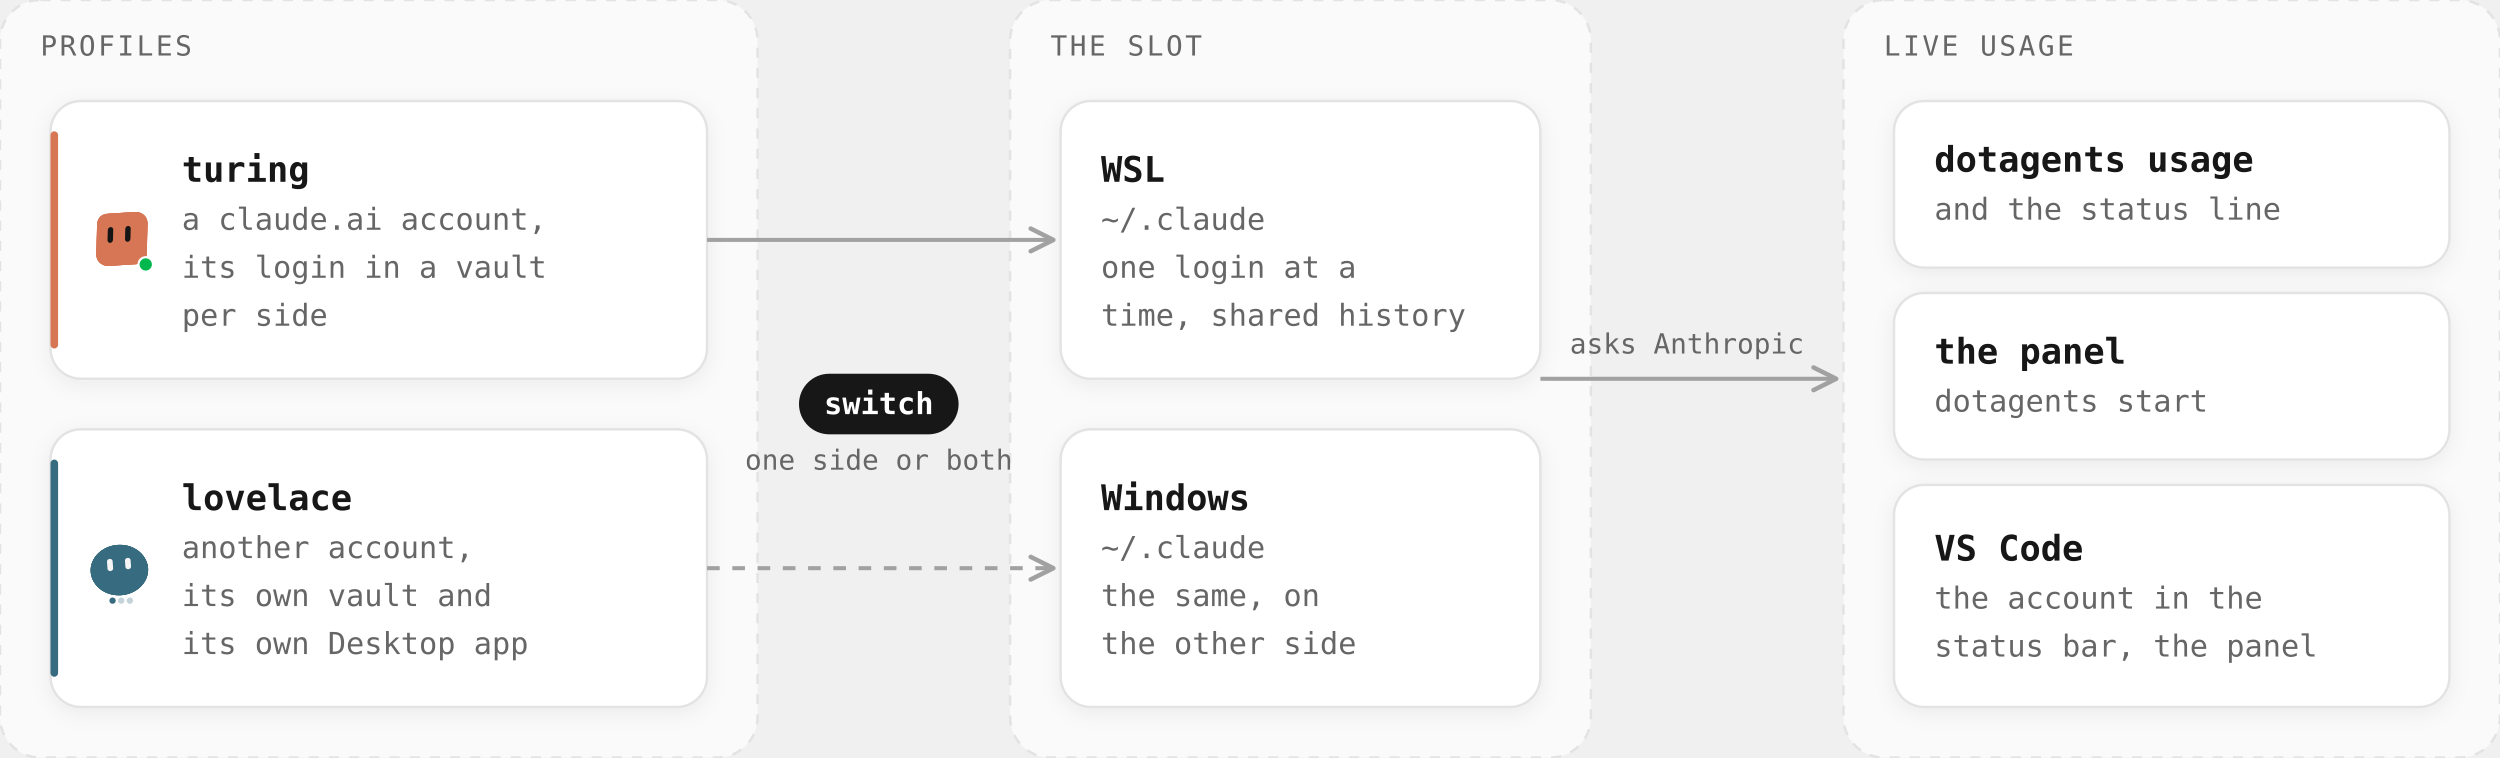
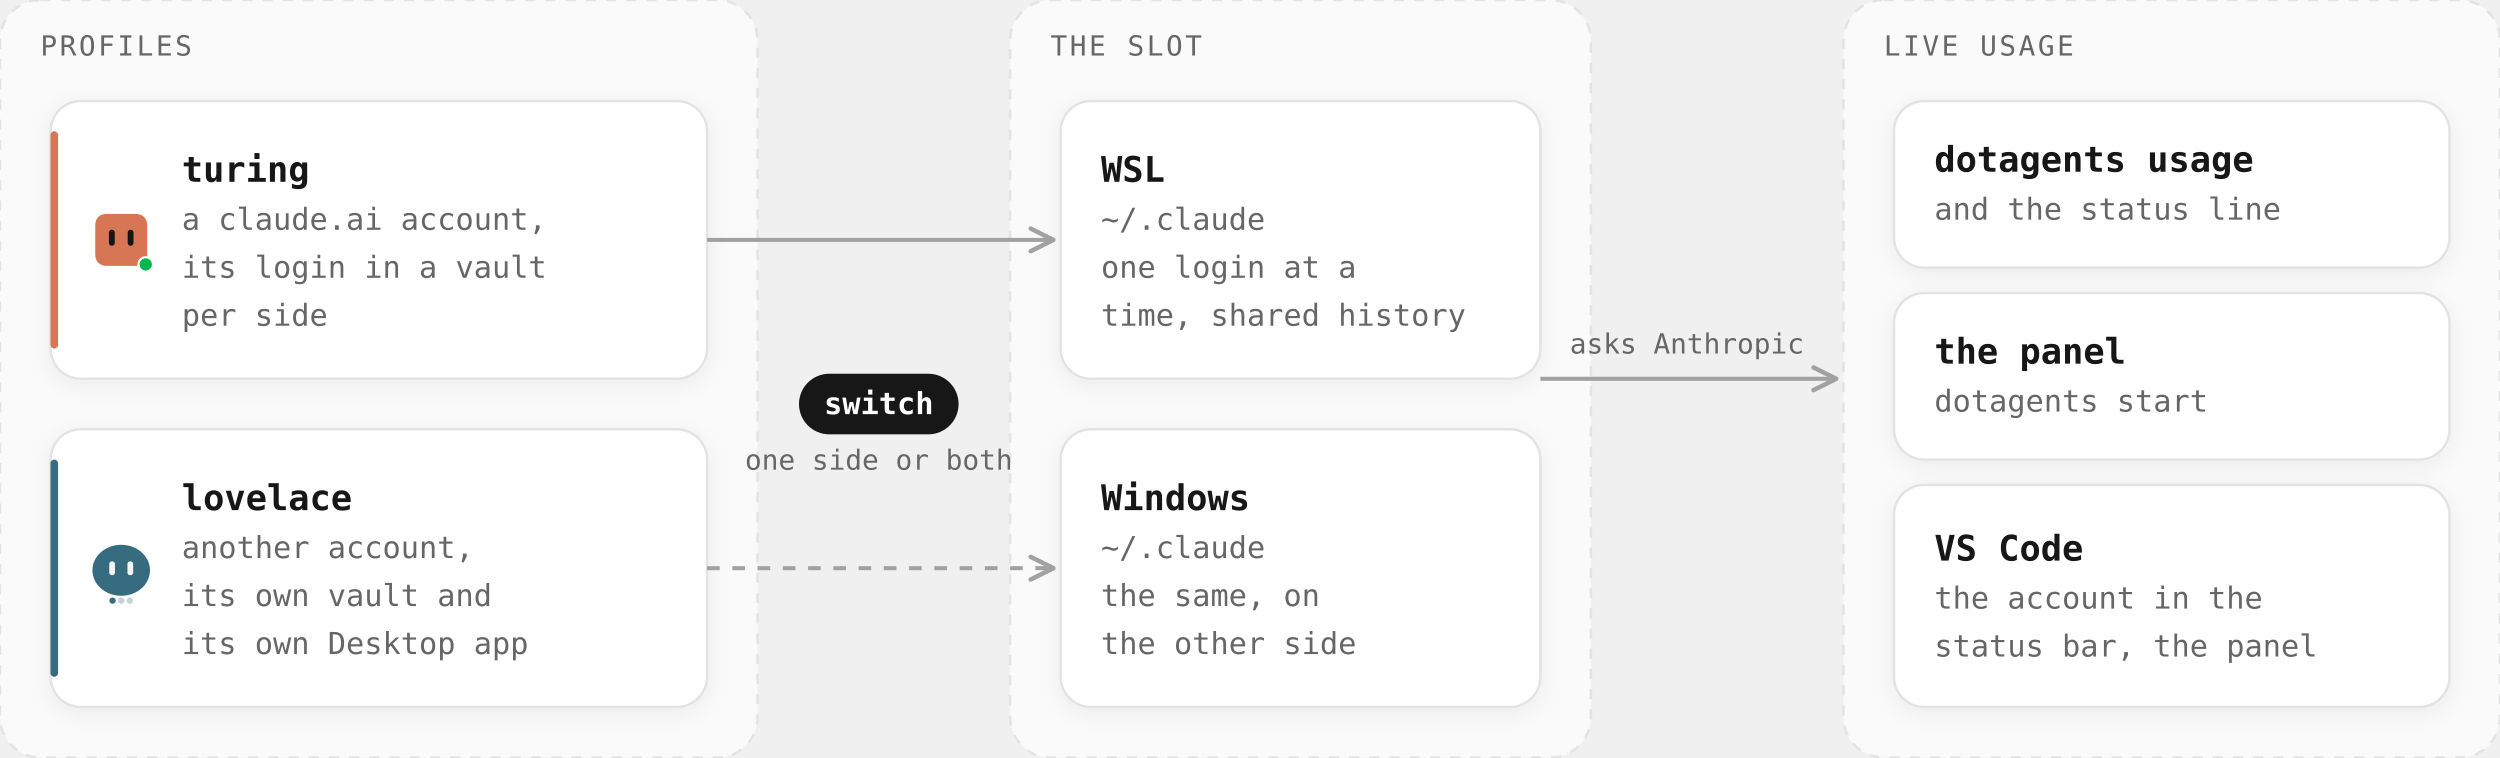
<svg xmlns="http://www.w3.org/2000/svg" width="990" height="300" viewBox="0 0 990 300" role="img" aria-label="Several accounts, one view: switch puts a profile's login in each side's slot, and the usage of every account shows in the terminal, the panel and VS Code" font-family="ui-monospace, 'Geist Mono', SFMono-Regular, Menlo, Consolas, monospace">
  <defs>
    <filter id="shadow" x="-10%" y="-10%" width="120%" height="140%">
      <feDropShadow dx="0" dy="2" stdDeviation="4" flood-color="#000000" flood-opacity="0.06" />
    </filter>
    <marker id="head" viewBox="0 0 10 10" refX="8" refY="5" markerWidth="7" markerHeight="7" orient="auto-start-reverse">
      <path d="M1 1L9 5L1 9" fill="none" stroke="#a1a1a1" stroke-width="1.6" stroke-linecap="round" stroke-linejoin="round" />
    </marker>
  </defs>
  <rect x="0" y="0" width="300" height="300" rx="16" fill="#fafafa" stroke="#e3e3e3" stroke-dasharray="4 4" />
  <text x="16" y="22" font-size="11" letter-spacing="1" fill="#666666">PROFILES</text>
  <g filter="url(#shadow)">
    <rect x="20" y="40" width="260" height="110" rx="12" fill="#ffffff" stroke="#e3e3e3" />
  </g>
  <rect x="20" y="52" width="3" height="86" rx="1.5" fill="#D77655" />
  <svg x="32" y="79" width="32" height="32" viewBox="-6 -6 112 112" overflow="visible">
-     <defs>
-       <path id="oba-at-1a1sl87-f0-5" d="M26.5 19.49q-.9.21-1.57.46t-1.35.64-1.04.68-.67.6-.76.92-.68 1.04-.41.88-.37 1.12-.33 1.57-.19 1.8-.03 21.38.12 21.37.32 1.8.39 1.36.4.9.71 1.12.95 1.11.79.68.9.56 1.03.5.9.32 1.12.28 1.35.21 1.35.1 21.15.01 21.37-.12 1.8-.32 1.36-.39.9-.4 1.12-.71 1.01-.82.68-.79.71-1.12.54-1.12.3-.9.25-1.13.17-1.13.09-1.35.04-20.7-.03-20.47-.14-1.57-.35-1.8-.53-1.58-.74-1.35-.88-1.12-.66-.65-.68-.5-.9-.53-.9-.4-.9-.3-1.58-.3-2.03-.21-20.7-.04-20.47.03-1.35.1-1.58.28Z" fill-rule="evenodd" />
-       <path id="oba-at-1a1sl87-f0-6" d="M25.16 18.69q-.9.29-1.58.62t-1.35.81-1.15.96-.96 1.15-.72 1.12-.42.9-.38 1.13-.38 1.8-.22 2.02-.04 20.7.03 20.7.11 1.57.17 1.13.27 1.13.36 1.12.4.9.5.9.57.81.74.8.87.77 1.12.72 1.15.57 1.13.38 1.35.33 1.35.2 1.35.09 20.47.02 20.7-.03 1.57-.11 1.13-.17 1.36-.36 1.35-.46.9-.45 1.12-.77 1.1-.97.75-.91.68-1.13.54-1.13.31-.9.27-1.13.22-1.35.11-1.57.03-20.7-.02-20.47-.09-1.35-.15-1.13-.33-1.35-.43-1.35-.42-.9-.72-1.12-.83-1.04-.8-.74-.9-.65-.9-.5-.9-.4-1.12-.36-1.13-.27-1.13-.17-1.57-.11-20.7-.03-20.7.04-2.02.22-2.02.47Z" fill-rule="evenodd" />
-       <path id="oba-at-1a1sl87-f0-7" d="M27.63 17.1q-.67.08-1.12.17t-1.13.27-1.13.35-1.23.57-1.12.62-.79.59-.76.68-.68.76-.66.9-.52.9-.5 1.12-.4 1.12-.27 1.13-.22 1.35-.12 1.57-.04 20.7.03 20.7.11 1.57.21 1.35.33 1.36.37 1.13.4.9.67 1.12 1.02 1.3 1.03.99.9.66 1.12.63 1.57.63 1.58.44 1.35.22 1.57.12 20.7.04 20.7-.03 1.57-.11 1.35-.21 1.36-.33 1.13-.37.9-.4 1.12-.67 1.17-.89.9-.9.71-.9.67-1.12.61-1.35.46-1.58.33-1.8.14-1.57.03-20.7-.02-20.7-.12-1.57-.23-1.58-.27-1.13-.34-1-.44-1.01-.68-1.15-.72-1.01-.9-.9-1.11-.9-1.12-.67-1.09-.52-1.13-.37-1.36-.33-1.35-.21-1.57-.11-20.7-.03-20.7.04-1.57.12Z" fill-rule="evenodd" />
-       <path id="oba-at-1a1sl87-f0-8" d="M27.63 16.22q-.67.08-1.35.21t-1.48.38-1.34.47-1 .45-.91.53-.92.67-.9.8-.8.9-.67.92-.53.9-.57 1.35-.47 1.35-.26 1.13-.21 1.35-.12 1.57-.04 20.7.03 20.7.14 1.8.24 1.52.27 1.13.4 1.18.49 1.12.67 1.13 1.05 1.35 1.15 1.12 1.02.76 1.16.65 1.13.51 1.12.37 1.35.33 1.35.21 1.35.11 20.7.04 20.92-.02 1.8-.14 1.35-.2 1.13-.27 1.35-.44 1.12-.49 1.13-.67 1.35-1.04 1.05-1.05.82-1.13.67-1.13.49-1.12.44-1.35.3-1.36.2-1.35.11-1.57.03-20.7-.03-20.47-.12-1.57-.22-1.58-.33-1.35-.59-1.57-.82-1.61-.88-1.25-.9-.97-1.12-.92-1.26-.8-1.35-.62-1.27-.45-1.36-.3-1.52-.24-1.57-.11-20.7-.03-20.7.04-1.57.12Z" fill-rule="evenodd" />
-       <path id="oba-at-1a1sl87-f0-9" d="M26.05 15.73q-.45.09-1.12.27t-1.35.44-1.13.48-1.12.63-1.12.77-.9.8-.9 1-.74 1-.63 1.11-.6 1.35-.39 1.13-.31 1.35-.26 1.57-.11 1.57-.03 20.7.03 20.7.13 1.8.23 1.58.33 1.35.48 1.35.51 1.13.57.98.62.9.9.99 1.07.98.9.66 1.12.64 1.35.6 1.35.44 1.12.27 1.35.21 1.8.15 20.7.03 20.7-.03 1.8-.13 1.58-.23 1.35-.33 1.33-.47 1.13-.51.92-.52.94-.66.96-.83.86-.91.82-1.12.76-1.34.51-1.13.38-1.12.33-1.35.23-1.58.13-1.57.03-20.7-.03-20.93-.11-1.57-.21-1.35-.39-1.58-.44-1.35-.52-1.12-.64-1.12-.61-.85-.76-.87-.9-.85-1.12-.82-1.12-.67-1.13-.51-1.35-.48-1.35-.33-1.58-.23-1.8-.13-20.7-.03-20.7.03-1.8.15-1.35.21Z" fill-rule="evenodd" />
-       <path id="oba-at-1a1sl87-f0-10" d="M28.75 14.8q-.45.02-1.35.13t-1.57.25-1.35.34-1.35.47-1.12.5-1.07.62-1.13.79-1.01.9-.86.95-.79 1.13-.66 1.13-.5 1.12-.47 1.35-.34 1.35-.25 1.57-.14 1.8-.03 20.7.03 20.7.12 1.8.23 1.58.33 1.35.55 1.57.6 1.35.56.94.77 1.05 1 1.09.9.81.8.58 1.13.66 1.35.63 1.35.47 1.58.37 1.57.25 1.57.11 20.7.03 20.7-.03 1.8-.12 1.58-.23 1.35-.33 1.35-.44 1.13-.48 1.29-.77 1.57-1.19 1.18-1.18.87-1.15.77-1.29.6-1.35.44-1.35.33-1.35.23-1.58.12-1.8.03-20.7-.03-20.7-.11-1.57-.2-1.35-.37-1.58-.52-1.57-.5-1.12-.66-1.13-.8-1.13-.96-1.03-1.04-.93-1.12-.76-1.12-.64-.9-.4-1.13-.38-1.58-.41-1.57-.28-1.8-.12-21.38-.03-20.7.03Z" fill-rule="evenodd" />
-       <path id="oba-at-1a1sl87-f0-11" d="M29.2 14.37q-.9.03-1.8.14t-1.57.24-1.35.33-1.35.46-1.12.49-.77.4-.9.57-1.03.78-.9.84-.89 1.02-.73 1.01-.64 1.13-.61 1.35-.46 1.35-.33 1.35-.24 1.57-.14 1.8-.03 20.7.03 20.7.12 1.8.22 1.58.34 1.4.54 1.57.56 1.3.66 1.13.8 1.13 1.03 1.09 1.11.98.9.64 1.02.59 1.35.6 1.46.51 1.35.33 1.57.24 1.8.14 20.7.03 20.7-.03 1.8-.12 1.58-.22 1.58-.39 1.55-.53 1.12-.51 1.15-.67 1.13-.8.98-.9 1.05-1.21.8-1.13.51-.9.51-1.12.54-1.57.39-1.58.22-1.58.12-1.8.03-20.7-.03-20.7-.14-1.8-.24-1.57-.33-1.35-.46-1.35-.53-1.22-.72-1.26-.9-1.25-.9-.98-.9-.81-1.13-.8-1.35-.76-1.35-.58-1.35-.44-1.12-.28-1.35-.21-2.03-.16-20.93-.04-20.7.03Z" fill-rule="evenodd" />
-       <path id="oba-at-1a1sl87-f0-12" d="M26.06 14.46q-.9.16-1.58.36t-1.35.45-1.57.73-1.35.78-.98.74-.98.89-.82.91-.8 1.12-.66 1.11-.59 1.35-.56 1.58-.33 1.35-.24 1.57-.14 1.8-.03 20.7.03 20.7.16 2.03.28 1.8.35 1.35.47 1.35.5 1.12.71 1.21.93 1.3.96 1.04 1.1.95 1.06.75.92.53 1.35.59 1.58.56 1.35.33 1.57.24 1.8.14 20.7.03 20.7-.03 2.03-.16 1.8-.28 1.35-.35 1.35-.47 1.12-.5 1.33-.8 1.63-1.25 1.15-1.15.85-1.12.8-1.33.62-1.35.53-1.57.39-1.58.22-1.58.12-1.8.03-20.7-.03-20.7-.14-1.8-.24-1.57-.33-1.35-.45-1.35-.47-1.12-.41-.81-.56-.9-.74-.99-.98-1.06-1.06-.96-.9-.65-1.07-.62-1.35-.62-1.41-.5-1.58-.39-1.57-.26-1.8-.12-20.93-.05-20.7.03-1.57.11-1.57.24Z" fill-rule="evenodd" />
-       <path id="oba-at-1a1sl87-f0-13" d="M25.83 14.41q-.67.13-1.35.32t-1.58.55-1.35.59-.9.51-.72.48-.81.65-.98.9-.8.9-.78 1.08-.67 1.12-.61 1.39-.55 1.58-.32 1.35-.24 1.57-.14 1.8-.03 20.7.03 20.7.16 2.03.27 1.8.34 1.35.47 1.35.5 1.12.76 1.27.96 1.35.9.98 1.04.9 1.12.8 1 .58 1.24.55 1.58.55 1.46.36 1.57.24 1.8.14 20.7.03 20.7-.03 2.03-.16 1.8-.27 1.35-.34 1.35-.47 1.12-.5 1.1-.63.9-.59.7-.56.79-.71.71-.79.84-1.12.82-1.35.62-1.35.5-1.46.38-1.58.24-1.69.12-1.8.03-20.7-.03-20.7-.14-1.8-.24-1.57-.32-1.35-.55-1.58-.59-1.35-.67-1.12-.8-1.13-1.03-1.11-1.12-1.01-1.13-.77-1.13-.64-1.12-.5-1.35-.47-1.58-.38-1.57-.26-1.8-.12-20.93-.04-20.7.03-1.8.14-1.57.24Z" fill-rule="evenodd" />
-       <path id="oba-at-1a1sl87-f0-14" d="M30 14L70 14C80 14 86 20 86 30L86 70C86 80 80 86 70 86L30 86C20 86 14 80 14 70L14 30C14 20 20 14 30 14Z" />
-     </defs>
-     <g transform="matrix(0.9917 0.0266 -0.0271 1.0115 2.75 -3.22)" fill="#d77655">
-       <use href="#oba-at-1a1sl87-f0-5" transform="matrix(0.9369 -0.083 0 0.9714 7.42 8.3)" />
-       <use href="#oba-at-1a1sl87-f0-6" transform="matrix(0.9369 -0.083 0 0.9714 7.09 8.09)" />
-       <use href="#oba-at-1a1sl87-f0-7" transform="matrix(0.9369 -0.083 0 0.9714 6.72 7.85)" />
-       <use href="#oba-at-1a1sl87-f0-8" transform="matrix(0.9369 -0.083 0 0.9714 6.31 7.6)" />
-       <use href="#oba-at-1a1sl87-f0-9" transform="matrix(0.9369 -0.083 0 0.9714 5.87 7.32)" />
-       <use href="#oba-at-1a1sl87-f0-10" transform="matrix(0.9369 -0.083 0 0.9714 5.41 7.02)" />
-       <use href="#oba-at-1a1sl87-f0-11" transform="matrix(0.9369 -0.083 0 0.9714 4.93 6.72)" />
-       <use href="#oba-at-1a1sl87-f0-12" transform="matrix(0.9369 -0.083 0 0.9714 4.44 6.4)" />
-       <use href="#oba-at-1a1sl87-f0-13" transform="matrix(0.9369 -0.083 0 0.9714 3.94 6.09)" />
-       <use href="#oba-at-1a1sl87-f0-14" transform="matrix(0.9369 -0.083 0 0.9714 3.15 5.58)" />
-       <use href="#oba-at-1a1sl87-f0-13" transform="matrix(0.9369 -0.083 0 0.9714 2.37 5.08)" />
-       <use href="#oba-at-1a1sl87-f0-12" transform="matrix(0.9369 -0.083 0 0.9714 1.87 4.77)" />
-       <use href="#oba-at-1a1sl87-f0-11" transform="matrix(0.9369 -0.083 0 0.9714 1.37 4.45)" />
-       <use href="#oba-at-1a1sl87-f0-10" transform="matrix(0.9369 -0.083 0 0.9714 0.89 4.15)" />
-       <use href="#oba-at-1a1sl87-f0-9" transform="matrix(0.9369 -0.083 0 0.9714 0.43 3.85)" />
-       <use href="#oba-at-1a1sl87-f0-8" transform="matrix(0.9369 -0.083 0 0.9714 0 3.57)" />
-       <use href="#oba-at-1a1sl87-f0-7" transform="matrix(0.9369 -0.083 0 0.9714 -0.41 3.31)" />
-       <use href="#oba-at-1a1sl87-f0-6" transform="matrix(0.9369 -0.083 0 0.9714 -0.78 3.08)" />
-       <use href="#oba-at-1a1sl87-f0-5" transform="matrix(0.9369 -0.083 0 0.9714 -1.12 2.86)" />
-       <g transform="matrix(0.9369 -0.083 0 0.9714 -2.61 1.91)">
-         <rect x="34.74" y="36.49" width="8.12" height="22.33" rx="4.06" fill="#151515" />
-       </g>
-       <g transform="matrix(0.9369 -0.083 0 0.9714 -2.61 1.91)">
-         <rect x="60.74" y="36.49" width="8.12" height="22.33" rx="4.06" fill="#151515" />
-       </g>
-     </g>
+     <path d="M30 14H70C80 14 86 20 86 30V70C86 80 80 86 70 86H30C20 86 14 80 14 70V30C14 20 20 14 30 14Z" fill="#D77655" />
+     <rect x="32.94" y="35.835" width="8.12" height="22.33" rx="4.06" fill="#151515" />
+     <rect x="58.94" y="35.835" width="8.12" height="22.33" rx="4.06" fill="#151515" />
    <circle cx="84" cy="84" r="10" fill="#00b84d" stroke="#ffffff" stroke-width="3" />
  </svg>
  <text x="72" y="72" font-size="14" font-weight="700" fill="#171717">turing</text>
  <text x="72" y="91" font-size="12" fill="#666666">a claude.ai account,</text>
  <text x="72" y="110" font-size="12" fill="#666666">its login in a vault</text>
  <text x="72" y="129" font-size="12" fill="#666666">per side</text>
  <g filter="url(#shadow)">
    <rect x="20" y="170" width="260" height="110" rx="12" fill="#ffffff" stroke="#e3e3e3" />
  </g>
  <rect x="20" y="182" width="3" height="86" rx="1.5" fill="#376B80" />
  <svg x="32" y="209" width="32" height="32" viewBox="-6 -6 112 112" overflow="visible">
    <g transform="translate(50 92) scale(1.05 0.93) translate(-50 -92) translate(0 0)">
-       <defs>
-         <path id="oba-al-19hy0pw-f0-7" d="M46.54 15.13q-.9.09-2.02.27t-2.25.43-2.25.59-2.02.67-2.25.93-2.25 1.07-1.8 1.03-2 1.35-1.93 1.46-1.6 1.38-1.59 1.58-1.38 1.54-1.39 1.8-1.4 2.03-1.07 1.8-1.05 2.05-.97 2.25-.7 2-.62 2.25-.5 2.25-.29 2.02-.19 2.47-.05 2.25.09 2.03.28 2.48.4 2.25.51 2.02.8 2.47.88 2.25.85 1.8 1.06 1.93 1.13 1.8 1.35 1.84 1.7 2.03 1.56 1.63 1.47 1.35 1.82 1.46 1.93 1.37 1.8 1.1 2.02 1.06 2.02.92 2.03.76 2.48.74 2.25.52 2.02.32 2.47.23 2.25.08 2.03-.07 2.48-.26 2.25-.36 2.02-.47 2.25-.68 2.25-.85 2.02-.91 1.8-.95 1.8-1.1 2.01-1.41 2.03-1.63 1.59-1.48 1.37-1.44 1.57-1.9 1.48-2.03 1.14-1.8.99-1.8.89-1.91.88-2.25.76-2.36.5-2.02.39-2.25.29-2.48.1-2.03-.05-2.25-.2-2.47-.3-2.02-.49-2.25-.62-2.25-.72-2.03-.94-2.21-1.03-2.02-1.09-1.84-1.28-1.88-1.61-2.03-1.55-1.72-1.38-1.35-1.83-1.56-2-1.51-1.8-1.17-1.8-1.02-1.8-.89-2.25-.92-2.25-.78-2.02-.53-2.25-.45-2.25-.3-2.25-.15-2.48 0-2.25.13Z" fill-rule="evenodd" />
-         <path id="oba-al-19hy0pw-f0-8" d="M46.55 14.27q-1.35.13-2.48.32t-2.25.45-2.25.6-2.25.77-2.02.83-2.25 1.13-2.08 1.18-1.69 1.13-1.8 1.35-1.69 1.44-1.75 1.71-1.57 1.75-1.3 1.67-1.36 1.98-1.34 2.25-1.03 2.03-.86 2.02-.86 2.47-.64 2.25-.42 2.03-.35 2.48-.19 2.25-.03 2.02.12 2.47.28 2.48.41 2.25.56 2.25.72 2.25.79 2.02 1.03 2.17 1.23 2.25 1.21 1.88 1.44 1.92 1.49 1.77 1.39 1.46 1.8 1.64 1.94 1.57 1.8 1.26 1.84 1.14 1.8.96 2.25 1.01 2.48.94 2.03.61 2.25.52 2.47.42 2.25.21 2.25.08 2.25-.06 2.25-.21 2.47-.41 2.48-.57 2.03-.61 2.02-.76 2.34-1.04 2.03-1.06 1.83-1.13 2.02-1.42 1.9-1.54 1.62-1.49 1.58-1.66 1.53-1.82 1.35-1.85 1.35-2.14 1.12-2.06.88-1.89.9-2.34.73-2.25.5-2.02.41-2.25.26-2.25.12-2.47-.03-2.48-.16-2.03-.33-2.25-.51-2.47-.62-2.19-.8-2.25-1-2.31-1.03-2.03-1.07-1.8-1.23-1.8-1.39-1.8-1.78-1.99-1.72-1.71-1.58-1.36-2.02-1.52-2.02-1.33-1.84-1.04-2.03-.99-1.99-.83-2.25-.75-2.47-.68-2.25-.44-2.48-.3-2.25-.15-2.02 0-2.47.16Z" fill-rule="evenodd" />
-         <path id="oba-al-19hy0pw-f0-9" d="M43.85 13.89q-1.35.23-2.25.44t-2.03.54-2.25.75-2.04.83-2.25 1.1-2.23 1.24-1.8 1.18-2.03 1.54-2 1.73-1.57 1.56-1.4 1.57-1.37 1.73-1.53 2.25-1.35 2.25-1.01 2.03-.88 2.05-.72 2.02-.69 2.45-.53 2.48-.33 2.25-.19 2.25-.04 2.48.12 2.47.26 2.25.46 2.48.56 2.25.65 2.02.98 2.47 1.05 2.25 1.06 1.91 1.27 2 1.35 1.85 1.54 1.83 1.57 1.67 1.61 1.49 2.03 1.64 2.03 1.45 1.8 1.11 2.02 1.07 2.47 1.11 2.25.85 2.03.6 2.48.57 2.47.41 2.25.21 2.25.07 2.25-.07 2.48-.24 2.47-.39 2.02-.46 2.25-.67 2.48-.89 2.25-1.02 2.02-1.07 2.03-1.25 2.03-1.43 1.8-1.47 1.8-1.68 1.59-1.67 1.4-1.67 1.48-2.03 1.3-2.03 1.1-2.02 1.05-2.25.8-2.03.7-2.25.62-2.47.41-2.25.26-2.25.11-2.47-.03-2.48-.18-2.25-.33-2.25-.47-2.25-.7-2.48-.79-2.25-.87-2.02-1.13-2.25-1.22-2.06-1.23-1.8-1.57-1.99-1.62-1.85-1.58-1.55-1.8-1.56-1.8-1.38-1.98-1.32-2.25-1.28-2.07-1.02-2.03-.83-2.3-.78-2.47-.66-2.43-.48-2.25-.29-2.25-.15-2.25-.01-2.47.16-2.7.36Z" fill-rule="evenodd" />
-         <path id="oba-al-19hy0pw-f0-10" d="M48.12 12.82q-.68.02-1.8.13t-2.25.3-2.25.44-2.47.65-2.48.83-2.03.83-2.25 1.12-2.25 1.27-1.8 1.19-2.02 1.55-1.95 1.69-1.48 1.46-1.59 1.8-1.6 2.02-1.23 1.8-1.31 2.25-1.16 2.25-.86 2.02-.8 2.25-.64 2.26-.53 2.48-.37 2.47-.18 2.25-.04 2.25.15 2.7.26 2.48.42 2.25.61 2.47.64 2.02.89 2.25 1.06 2.31 1.11 2.03 1.35 2.12 1.49 2.02 1.57 1.87 1.5 1.58 1.8 1.64 2.01 1.64 1.82 1.29 2.1 1.28 2.23 1.18 2.18.97 2.28.84 2.25.67 2.22.51 2.47.4 2.48.25 2.25.07 2.47-.09 2.48-.23 2.25-.36 2.47-.59 2.48-.75 2.03-.75 2.25-1.03 2.25-1.18 1.8-1.11 2.02-1.44 2.02-1.63 1.65-1.52 1.75-1.86 1.69-2.02 1.3-1.8 1.27-2.03 1.11-2.03.94-2.02.89-2.25.72-2.25.61-2.47.46-2.48.26-2.25.11-2.47-.03-2.48-.18-2.25-.37-2.47-.52-2.48-.57-2.03-.8-2.25-1.04-2.48-1.03-2.02-1.2-2.02-1.38-2.05-1.41-1.8-1.8-2-1.81-1.8-1.58-1.36-1.96-1.47-2.02-1.35-1.8-1.04-2.25-1.1-2.48-1.04-2.25-.76-2.47-.64-2.48-.48-2.25-.29-2.25-.15-1.8-.02-1.35.04Z" fill-rule="evenodd" />
-         <path id="oba-al-19hy0pw-f0-11" d="M48.57 12.38q-1.13.04-2.25.15t-2.47.34-2.48.49-2.03.53-2.25.76-2.47.99-2.02.98-2.18 1.25-2.23 1.45-1.79 1.36-2.04 1.8-1.84 1.8-1.39 1.58-1.42 1.8-1.32 1.9-1.34 2.24-1.21 2.37-.87 2.03-.79 2.25-.72 2.48-.48 2.25-.36 2.47-.22 2.48-.04 2.25.15 2.7.3 2.7.41 2.25.56 2.25.72 2.25.88 2.25 1.18 2.47 1.24 2.25 1.16 1.8 1.5 2.02 1.56 1.87 1.52 1.58 1.88 1.73 1.94 1.58 1.94 1.36 2.17 1.32 2.11 1.12 2.08.93 2.39.88 2.42.73 2.25.52 2.47.39 2.48.24 2.25.07 2.47-.08 2.48-.23 2.25-.37 2.47-.58 2.48-.74 2.25-.84 2.25-1.01 2.03-1.07 2.02-1.25 2.25-1.6 1.94-1.57 1.57-1.46 1.7-1.8 1.64-1.94 1.31-1.8 1.4-2.25 1.25-2.25.94-2.02.87-2.25.71-2.25.61-2.47.45-2.48.25-2.25.11-2.47-.03-2.48-.18-2.25-.37-2.47-.59-2.7-.63-2.26-.72-2.03-1.05-2.41-1.13-2.25-1.12-1.9-1.5-2.16-1.54-1.98-1.5-1.66-1.85-1.8-1.88-1.62-1.79-1.36-2.02-1.33-2.02-1.17-2.25-1.09-2.48-1.02-2.03-.68-2.25-.6-2.47-.51-2.25-.3-2.7-.18-2.7-.02Z" fill-rule="evenodd" />
-         <path id="oba-al-19hy0pw-f0-12" d="M44.07 12.59q-1.57.25-2.7.51t-2.25.6-2.47.85-2.25.91-2.03.99-2.25 1.29-1.91 1.26-1.92 1.46-1.91 1.62-1.61 1.57-1.77 1.98-1.6 2.03-1.24 1.8-1.33 2.24-1.17 2.25-.86 2.03-.88 2.47-.72 2.48-.48 2.25-.36 2.47-.22 2.7-.03 2.48.12 2.25.29 2.47.44 2.48.56 2.25.8 2.47.87 2.25.96 2.03 1.31 2.37 1.41 2.21 1.35 1.83 1.58 1.86 1.8 1.88 1.68 1.55 1.99 1.57 2.14 1.51 1.83 1.12 2.25 1.16 2.25 1.02 2.03.75 2.48.74 2.47.59 2.25.37 2.48.24 2.47.1 2.47-.09 2.48-.23 2.25-.36 2.47-.57 2.48-.73 2.04-.75 2.25-1.01 2.46-1.28 2.02-1.24 1.99-1.42 2.12-1.72 1.71-1.57 1.49-1.57 1.7-2.05 1.5-2.03 1.27-2 1.22-2.25.95-2.03.88-2.25.8-2.47.56-2.25.45-2.48.29-2.47.11-2.25-.06-2.7-.21-2.7-.3-2.03-.49-2.25-.67-2.48-.78-2.25-1.06-2.47-1.13-2.25-1.07-1.8-1.42-2.08-1.55-2.02-1.54-1.74-2-1.96-1.83-1.61-1.57-1.2-2.25-1.48-2.32-1.34-2.03-.99-2.41-.98-2.47-.84-2.25-.6-2.48-.47-2.47-.32-2.25-.15-2.48.01-2.25.13-2.47.33Z" fill-rule="evenodd" />
-         <path id="oba-al-19hy0pw-f0-13" d="M43.85 12.53q-1.35.23-2.48.49t-2.25.59-2.47.84-2.25.92-2.03.99-2.25 1.27-1.98 1.31-1.98 1.52-2.07 1.78-1.6 1.57-1.57 1.78-1.61 2.03-1.26 1.84-1.31 2.24-1.16 2.25-.87 2.03-.88 2.47-.71 2.48-.48 2.25-.36 2.47-.22 2.7-.04 2.48.12 2.25.3 2.47.44 2.48.55 2.25.8 2.47.88 2.26.95 2.03 1.35 2.43 1.44 2.25 1.35 1.83 1.6 1.88 1.73 1.81 1.62 1.49 1.98 1.57 2.2 1.56 1.91 1.17 2.21 1.14 2.25 1.02 2.07.77 2.48.74 2.47.58 2.25.37 2.48.24 2.47.09 2.47-.08 2.48-.23 2.25-.37 2.47-.57 2.48-.73 2.15-.79 2.25-1 2.35-1.23 2.02-1.24 2.03-1.44 2.03-1.63 1.57-1.45 1.64-1.71 1.68-1.95 1.33-1.81 1.44-2.25 1.38-2.47.95-2.03.87-2.25.8-2.47.56-2.25.44-2.48.29-2.47.11-2.25-.06-2.7-.21-2.7-.33-2.25-.48-2.25-.63-2.26-.88-2.47-1-2.34-1.03-2.03-1.35-2.27-1.47-2.15-1.35-1.72-1.71-1.9-1.8-1.79-1.66-1.43-2.06-1.55-2.25-1.48-1.99-1.14-2.25-1.08-2.48-1.01-2.25-.74-2.25-.59-2.25-.44-2.47-.32-2.7-.18-2.48 0-2.25.15-2.47.34Z" fill-rule="evenodd" />
-         <path id="oba-al-19hy0pw-f0-14" d="M50 12A38 38 0 1 1 49.99 12Z" />
-       </defs>
-       <g transform="matrix(0.998 -0.0636 0.0636 0.998 -5.5 2.92)" fill="#376b80">
-         <use href="#oba-al-19hy0pw-f0-7" transform="matrix(0.9906 -0.0378 0 0.9611 1.86 6.63)" />
-         <use href="#oba-al-19hy0pw-f0-8" transform="matrix(0.9906 -0.0378 0 0.9611 1.7 6.31)" />
-         <use href="#oba-al-19hy0pw-f0-9" transform="matrix(0.9906 -0.0378 0 0.9611 1.53 5.97)" />
-         <use href="#oba-al-19hy0pw-f0-10" transform="matrix(0.9906 -0.0378 0 0.9611 1.35 5.6)" />
-         <use href="#oba-al-19hy0pw-f0-11" transform="matrix(0.9906 -0.0378 0 0.9611 1.16 5.23)" />
-         <use href="#oba-al-19hy0pw-f0-12" transform="matrix(0.9906 -0.0378 0 0.9611 0.97 4.84)" />
-         <use href="#oba-al-19hy0pw-f0-13" transform="matrix(0.9906 -0.0378 0 0.9611 0.78 4.45)" />
-         <use href="#oba-al-19hy0pw-f0-14" transform="matrix(0.9906 -0.0378 0 0.9611 0.47 3.84)" />
-         <use href="#oba-al-19hy0pw-f0-13" transform="matrix(0.9906 -0.0378 0 0.9611 0.16 3.22)" />
-         <use href="#oba-al-19hy0pw-f0-12" transform="matrix(0.9906 -0.0378 0 0.9611 -0.03 2.83)" />
-         <use href="#oba-al-19hy0pw-f0-11" transform="matrix(0.9906 -0.0378 0 0.9611 -0.23 2.44)" />
-         <use href="#oba-al-19hy0pw-f0-10" transform="matrix(0.9906 -0.0378 0 0.9611 -0.41 2.07)" />
-         <use href="#oba-al-19hy0pw-f0-9" transform="matrix(0.9906 -0.0378 0 0.9611 -0.59 1.71)" />
-         <use href="#oba-al-19hy0pw-f0-8" transform="matrix(0.9906 -0.0378 0 0.9611 -0.77 1.36)" />
-         <use href="#oba-al-19hy0pw-f0-7" transform="matrix(0.9906 -0.0378 0 0.9611 -0.93 1.04)" />
-         <g transform="matrix(0.9906 -0.0378 0 0.9611 -1.79 -0.68)">
-           <rect x="36.61" y="36.21" width="7.54" height="18.91" rx="3.77" fill="#f5f5f5" />
-         </g>
-         <g transform="matrix(0.9906 -0.0378 0 0.9611 -1.79 -0.68)">
-           <rect x="60.61" y="37.15" width="7.54" height="17.54" rx="3.77" fill="#f5f5f5" />
-         </g>
-       </g>
+       <path d="M50 12A38 38 0 1 1 49.99 12Z" fill="#376B80" />
+       <rect x="34.23" y="36.633" width="7.54" height="20.735" rx="3.77" fill="#f5f5f5" />
+       <rect x="58.23" y="36.633" width="7.54" height="20.735" rx="3.77" fill="#f5f5f5" />
    </g>
    <circle cx="38" cy="95" r="4.4" fill="#376B80" opacity="1" />
    <circle cx="50" cy="95" r="4.4" fill="#376B80" opacity="0.3" />
    <circle cx="62" cy="95" r="4.4" fill="#376B80" opacity="0.3" />
  </svg>
  <text x="72" y="202" font-size="14" font-weight="700" fill="#171717">lovelace</text>
  <text x="72" y="221" font-size="12" fill="#666666">another account,</text>
  <text x="72" y="240" font-size="12" fill="#666666">its own vault and</text>
  <text x="72" y="259" font-size="12" fill="#666666">its own Desktop app</text>
  <rect x="400" y="0" width="230" height="300" rx="16" fill="#fafafa" stroke="#e3e3e3" stroke-dasharray="4 4" />
  <text x="416" y="22" font-size="11" letter-spacing="1" fill="#666666">THE SLOT</text>
  <g filter="url(#shadow)">
    <rect x="420" y="40" width="190" height="110" rx="12" fill="#ffffff" stroke="#e3e3e3" />
  </g>
  <text x="436" y="72" font-size="14" font-weight="700" fill="#171717">WSL</text>
  <text x="436" y="91" font-size="12" fill="#666666">~/.claude</text>
  <text x="436" y="110" font-size="12" fill="#666666">one login at a</text>
  <text x="436" y="129" font-size="12" fill="#666666">time, shared history</text>
  <g filter="url(#shadow)">
    <rect x="420" y="170" width="190" height="110" rx="12" fill="#ffffff" stroke="#e3e3e3" />
  </g>
  <text x="436" y="202" font-size="14" font-weight="700" fill="#171717">Windows</text>
  <text x="436" y="221" font-size="12" fill="#666666">~/.claude</text>
  <text x="436" y="240" font-size="12" fill="#666666">the same, on</text>
  <text x="436" y="259" font-size="12" fill="#666666">the other side</text>
  <path d="M280 95L416 95" fill="none" stroke="#a1a1a1" stroke-width="1.6" marker-end="url(#head)" />
  <path d="M280 225L416 225" fill="none" stroke="#a1a1a1" stroke-width="1.6" stroke-dasharray="5 5" marker-end="url(#head)" />
  <rect x="316.4" y="148" width="63.2" height="24" rx="12" fill="#171717" />
  <text x="348" y="164" font-size="12" font-weight="600" text-anchor="middle" fill="#ffffff">switch</text>
  <text x="348" y="186" font-size="11" text-anchor="middle" fill="#666666">one side or both</text>
  <rect x="730" y="0" width="260" height="300" rx="16" fill="#fafafa" stroke="#e3e3e3" stroke-dasharray="4 4" />
  <text x="746" y="22" font-size="11" letter-spacing="1" fill="#666666">LIVE USAGE</text>
  <g filter="url(#shadow)">
    <rect x="750" y="40" width="220" height="66" rx="12" fill="#ffffff" stroke="#e3e3e3" />
  </g>
  <text x="766" y="68" font-size="14" font-weight="700" fill="#171717">dotagents usage</text>
  <text x="766" y="87" font-size="12" fill="#666666">and the status line</text>
  <g filter="url(#shadow)">
    <rect x="750" y="116" width="220" height="66" rx="12" fill="#ffffff" stroke="#e3e3e3" />
  </g>
  <text x="766" y="144" font-size="14" font-weight="700" fill="#171717">the panel</text>
  <text x="766" y="163" font-size="12" fill="#666666">dotagents start</text>
  <g filter="url(#shadow)">
    <rect x="750" y="192" width="220" height="88" rx="12" fill="#ffffff" stroke="#e3e3e3" />
  </g>
  <text x="766" y="222" font-size="14" font-weight="700" fill="#171717">VS Code</text>
  <text x="766" y="241" font-size="12" fill="#666666">the account in the</text>
  <text x="766" y="260" font-size="12" fill="#666666">status bar, the panel</text>
  <path d="M610 150L726 150" fill="none" stroke="#a1a1a1" stroke-width="1.6" marker-end="url(#head)" />
  <text x="668" y="140" font-size="11" text-anchor="middle" fill="#666666">asks Anthropic</text>
</svg>
